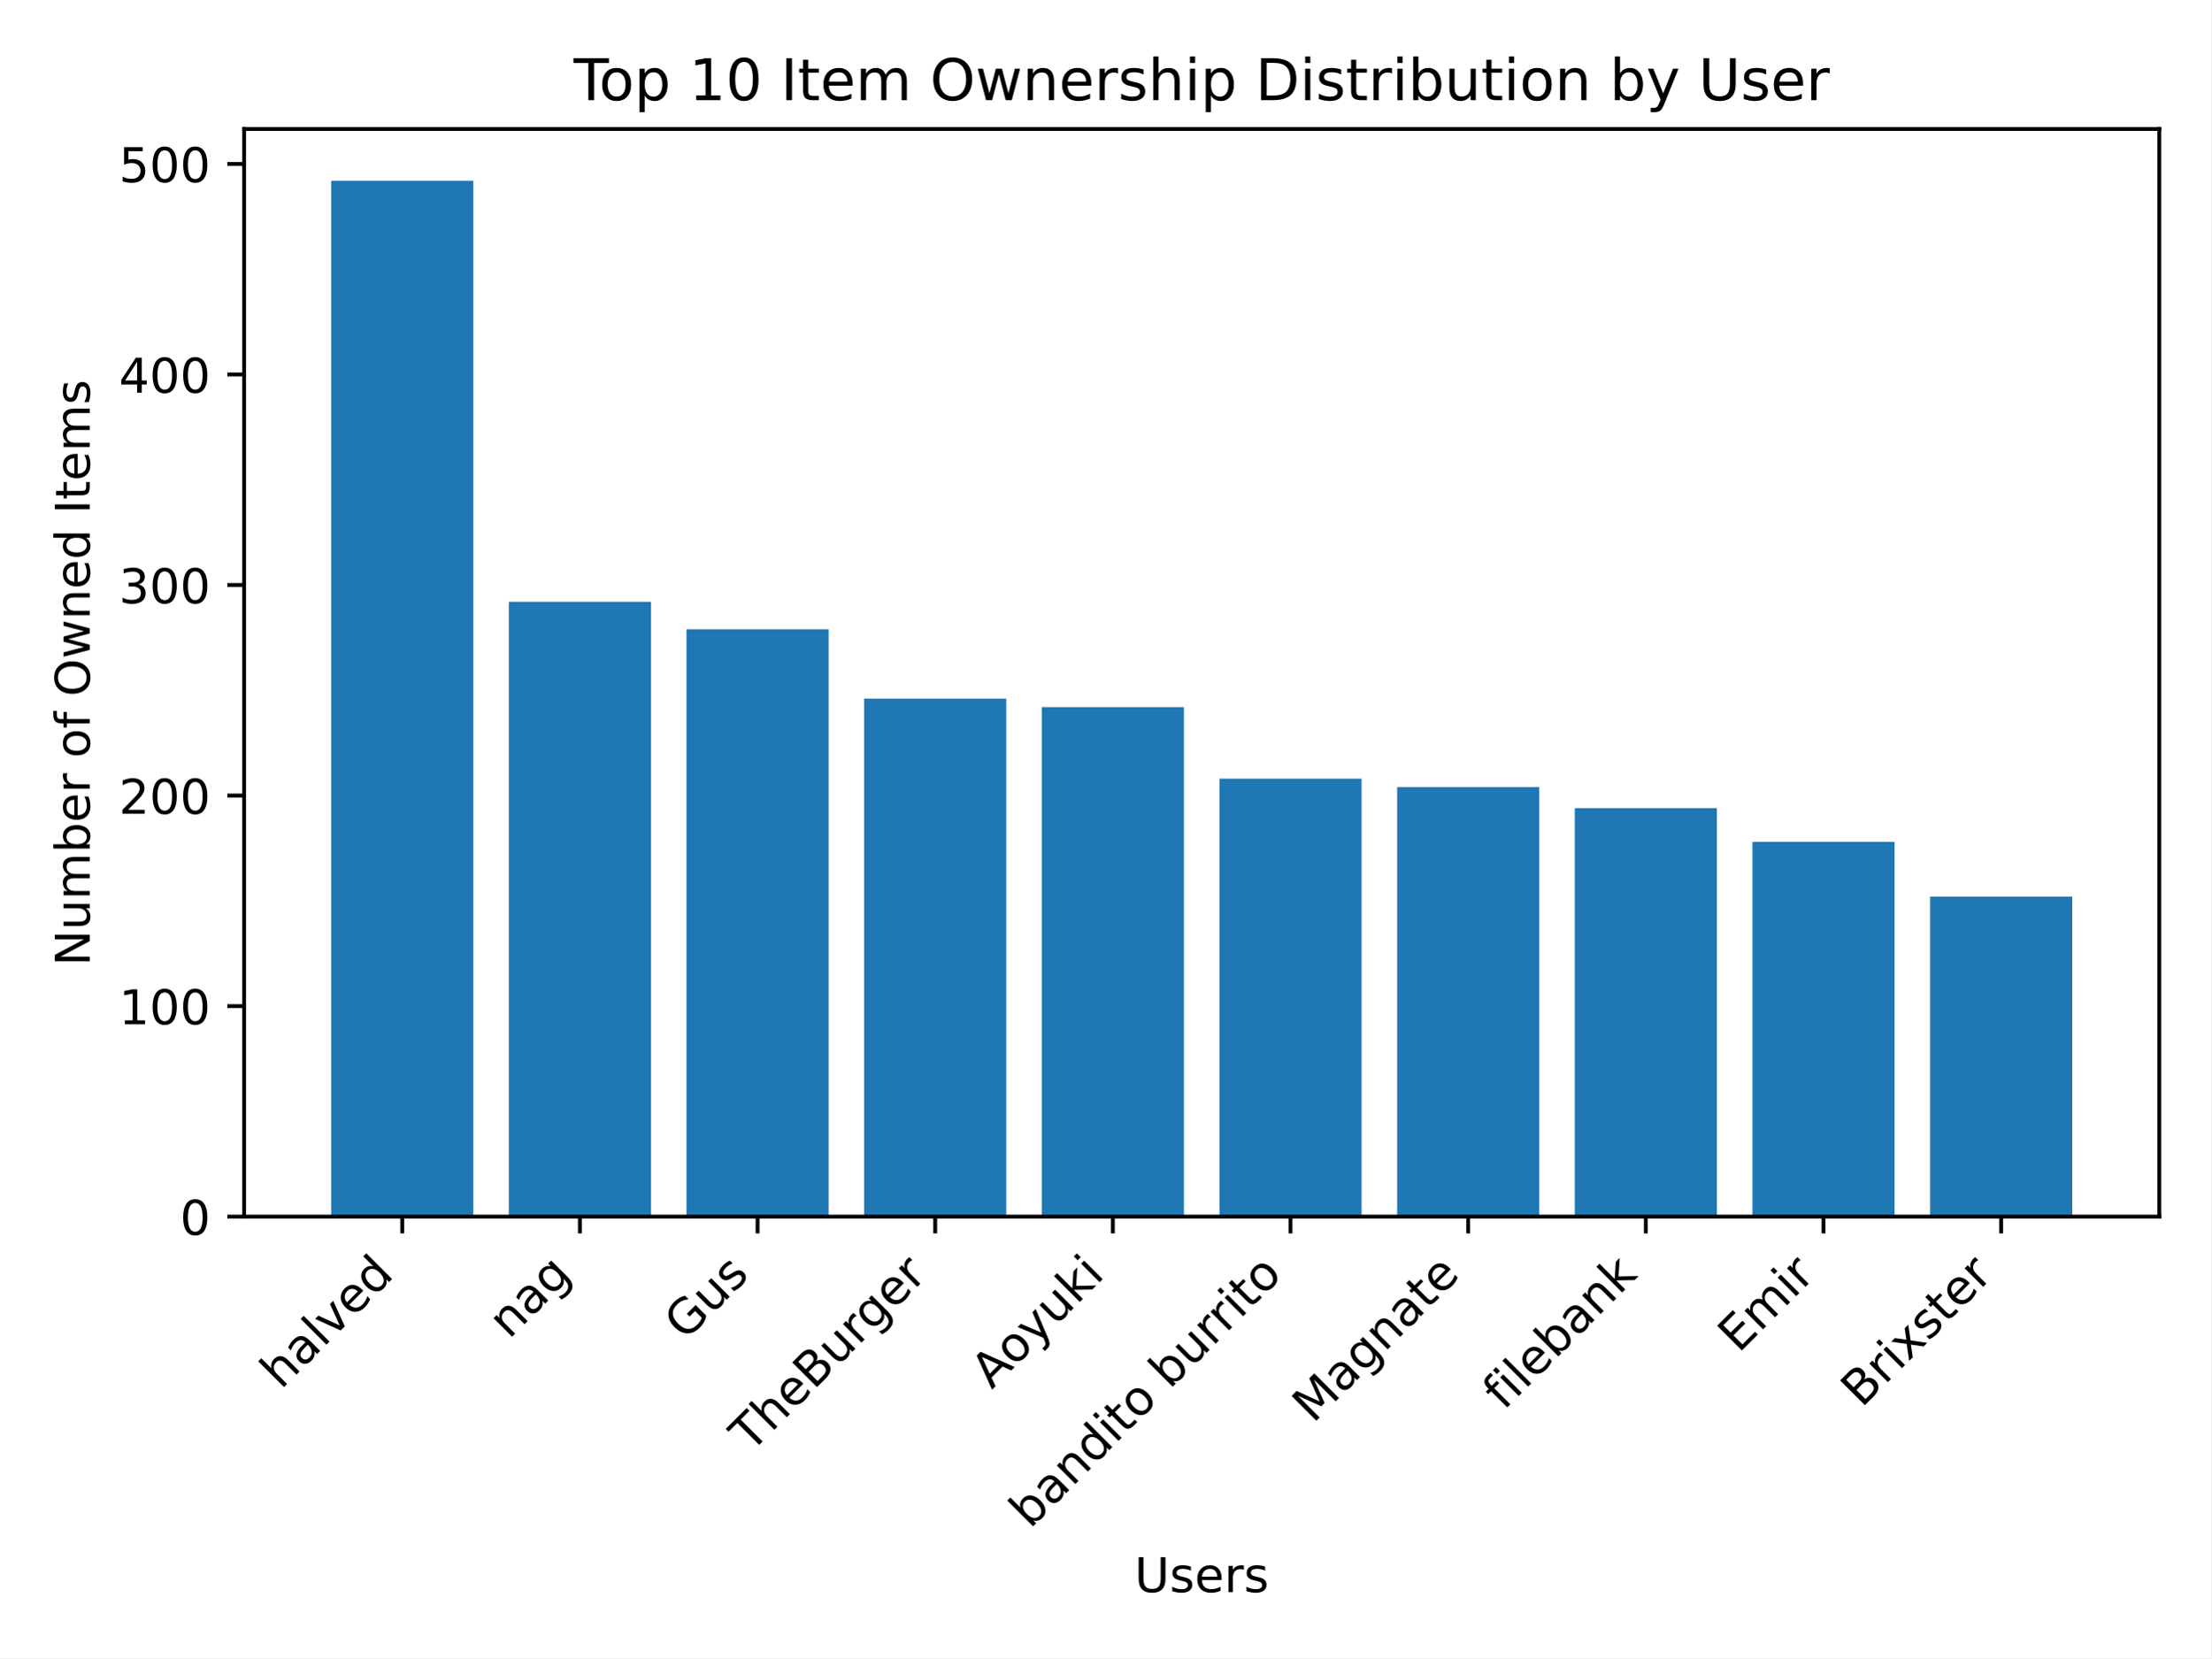
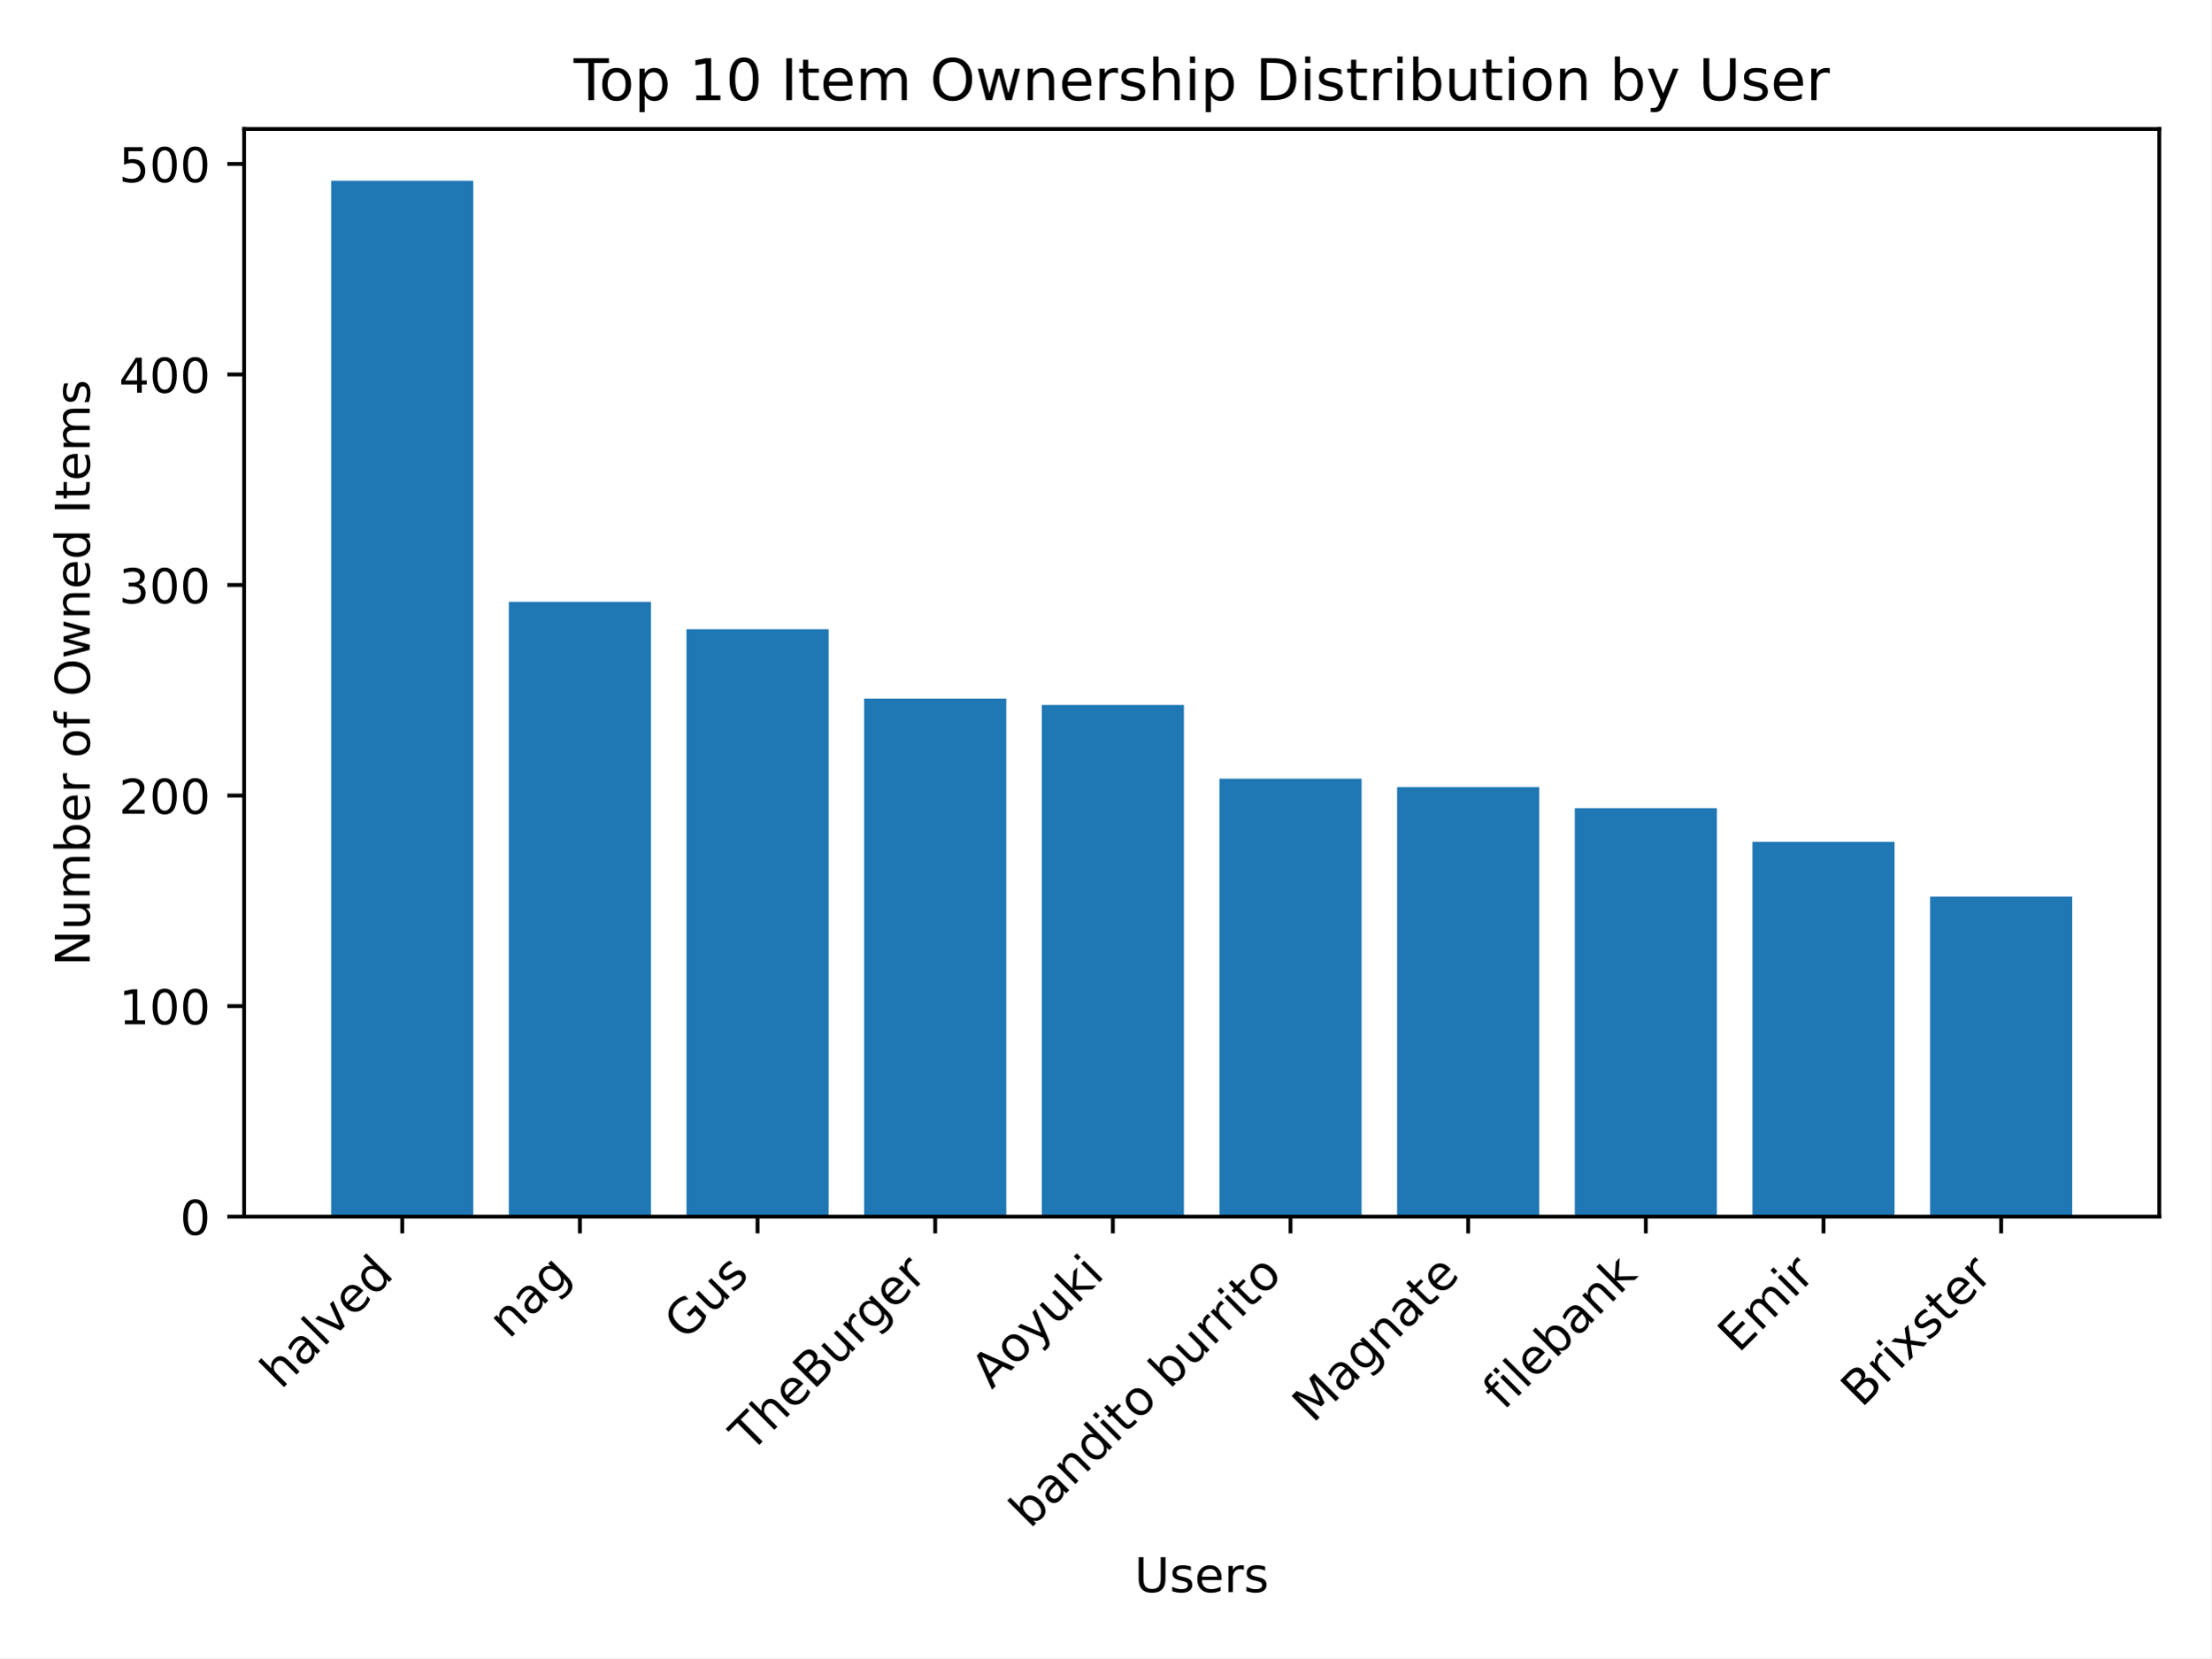
<svg xmlns="http://www.w3.org/2000/svg" xmlns:xlink="http://www.w3.org/1999/xlink" width="460.8pt" height="345.6pt" viewBox="0 0 460.8 345.6" version="1.1">
  <defs>
    <style type="text/css">*{stroke-linejoin: round; stroke-linecap: butt}</style>
  </defs>
  <g id="figure_1">
    <g id="patch_1">
      <path d="M 0 345.6  L 460.8 345.6  L 460.8 0  L 0 0  z " style="fill: #ffffff" />
    </g>
    <g id="axes_1">
      <g id="patch_2">
        <path d="M 50.87 253.581  L 450 253.581  L 450 26.88  L 50.87 26.88  z " style="fill: #ffffff" />
      </g>
      <g id="patch_3">
-         <path d="M 69.012 253.581  L 98.632 253.581  L 98.632 37.675  L 69.012 37.675  z " clip-path="url(#p5e3ab5677d)" style="fill: #1f77b4" />
+         <path d="M 69.012 253.581  L 98.632 253.581  L 98.632 37.675  L 69.012 37.675  z " clip-path="url(#p9bdb648dc7)" style="fill: #1f77b4" />
      </g>
      <g id="patch_4">
-         <path d="M 106.037 253.581  L 135.657 253.581  L 135.657 125.442  L 106.037 125.442  z " clip-path="url(#p5e3ab5677d)" style="fill: #1f77b4" />
+         <path d="M 106.037 253.581  L 135.657 253.581  L 135.657 125.442  L 106.037 125.442  z " clip-path="url(#p9bdb648dc7)" style="fill: #1f77b4" />
      </g>
      <g id="patch_5">
-         <path d="M 143.062 253.581  L 172.682 253.581  L 172.682 131.146  L 143.062 131.146  z " clip-path="url(#p5e3ab5677d)" style="fill: #1f77b4" />
+         <path d="M 143.062 253.581  L 172.682 253.581  L 172.682 131.146  L 143.062 131.146  z " clip-path="url(#p9bdb648dc7)" style="fill: #1f77b4" />
      </g>
      <g id="patch_6">
-         <path d="M 180.087 253.581  L 209.707 253.581  L 209.707 145.628  L 180.087 145.628  z " clip-path="url(#p5e3ab5677d)" style="fill: #1f77b4" />
+         <path d="M 180.087 253.581  L 209.707 253.581  L 209.707 145.628  L 180.087 145.628  z " clip-path="url(#p9bdb648dc7)" style="fill: #1f77b4" />
      </g>
      <g id="patch_7">
-         <path d="M 217.112 253.581  L 246.732 253.581  L 246.732 147.383  L 217.112 147.383  z " clip-path="url(#p5e3ab5677d)" style="fill: #1f77b4" />
+         <path d="M 217.112 253.581  L 246.732 253.581  L 246.732 146.944  L 217.112 146.944  z " clip-path="url(#p9bdb648dc7)" style="fill: #1f77b4" />
      </g>
      <g id="patch_8">
-         <path d="M 254.138 253.581  L 283.758 253.581  L 283.758 162.304  L 254.138 162.304  z " clip-path="url(#p5e3ab5677d)" style="fill: #1f77b4" />
+         <path d="M 254.138 253.581  L 283.758 253.581  L 283.758 162.304  L 254.138 162.304  z " clip-path="url(#p9bdb648dc7)" style="fill: #1f77b4" />
      </g>
      <g id="patch_9">
-         <path d="M 291.163 253.581  L 320.783 253.581  L 320.783 164.059  L 291.163 164.059  z " clip-path="url(#p5e3ab5677d)" style="fill: #1f77b4" />
+         <path d="M 291.163 253.581  L 320.783 253.581  L 320.783 164.059  L 291.163 164.059  z " clip-path="url(#p9bdb648dc7)" style="fill: #1f77b4" />
      </g>
      <g id="patch_10">
-         <path d="M 328.188 253.581  L 357.808 253.581  L 357.808 168.447  L 328.188 168.447  z " clip-path="url(#p5e3ab5677d)" style="fill: #1f77b4" />
+         <path d="M 328.188 253.581  L 357.808 253.581  L 357.808 168.447  L 328.188 168.447  z " clip-path="url(#p9bdb648dc7)" style="fill: #1f77b4" />
      </g>
      <g id="patch_11">
-         <path d="M 365.213 253.581  L 394.833 253.581  L 394.833 175.468  L 365.213 175.468  z " clip-path="url(#p5e3ab5677d)" style="fill: #1f77b4" />
+         <path d="M 365.213 253.581  L 394.833 253.581  L 394.833 175.468  L 365.213 175.468  z " clip-path="url(#p9bdb648dc7)" style="fill: #1f77b4" />
      </g>
      <g id="patch_12">
-         <path d="M 402.238 253.581  L 431.858 253.581  L 431.858 186.878  L 402.238 186.878  z " clip-path="url(#p5e3ab5677d)" style="fill: #1f77b4" />
+         <path d="M 402.238 253.581  L 431.858 253.581  L 431.858 186.878  L 402.238 186.878  z " clip-path="url(#p9bdb648dc7)" style="fill: #1f77b4" />
      </g>
      <g id="matplotlib.axis_1">
        <g id="xtick_1">
          <g id="line2d_1">
            <defs>
-               <path id="m41f29e9013" d="M 0 0  L 0 3.5  " style="stroke: #000000; stroke-width: 0.8" />
+               <path id="mc1e81a8fdf" d="M 0 0  L 0 3.5  " style="stroke: #000000; stroke-width: 0.8" />
            </defs>
            <g>
-               <use xlink:href="#m41f29e9013" x="83.822" y="253.581" style="stroke: #000000; stroke-width: 0.8" />
+               <use xlink:href="#mc1e81a8fdf" x="83.822" y="253.581" style="stroke: #000000; stroke-width: 0.8" />
            </g>
          </g>
          <g id="text_1">
            <g transform="translate(58.54764 289.7576) rotate(-45) scale(0.1 -0.1)">
              <defs>
                <path id="DejaVuSans-68" d="M 3513 2113  L 3513 0  L 2938 0  L 2938 2094  Q 2938 2591 2744 2837  Q 2550 3084 2163 3084  Q 1697 3084 1428 2787  Q 1159 2491 1159 1978  L 1159 0  L 581 0  L 581 4863  L 1159 4863  L 1159 2956  Q 1366 3272 1645 3428  Q 1925 3584 2291 3584  Q 2894 3584 3203 3211  Q 3513 2838 3513 2113  z " transform="scale(0.015625)" />
                <path id="DejaVuSans-61" d="M 2194 1759  Q 1497 1759 1228 1600  Q 959 1441 959 1056  Q 959 750 1161 570  Q 1363 391 1709 391  Q 2188 391 2477 730  Q 2766 1069 2766 1631  L 2766 1759  L 2194 1759  z M 3341 1997  L 3341 0  L 2766 0  L 2766 531  Q 2569 213 2275 61  Q 1981 -91 1556 -91  Q 1019 -91 701 211  Q 384 513 384 1019  Q 384 1609 779 1909  Q 1175 2209 1959 2209  L 2766 2209  L 2766 2266  Q 2766 2663 2505 2880  Q 2244 3097 1772 3097  Q 1472 3097 1187 3025  Q 903 2953 641 2809  L 641 3341  Q 956 3463 1253 3523  Q 1550 3584 1831 3584  Q 2591 3584 2966 3190  Q 3341 2797 3341 1997  z " transform="scale(0.015625)" />
                <path id="DejaVuSans-6c" d="M 603 4863  L 1178 4863  L 1178 0  L 603 0  L 603 4863  z " transform="scale(0.015625)" />
                <path id="DejaVuSans-76" d="M 191 3500  L 800 3500  L 1894 563  L 2988 3500  L 3597 3500  L 2284 0  L 1503 0  L 191 3500  z " transform="scale(0.015625)" />
                <path id="DejaVuSans-65" d="M 3597 1894  L 3597 1613  L 953 1613  Q 991 1019 1311 708  Q 1631 397 2203 397  Q 2534 397 2845 478  Q 3156 559 3463 722  L 3463 178  Q 3153 47 2828 -22  Q 2503 -91 2169 -91  Q 1331 -91 842 396  Q 353 884 353 1716  Q 353 2575 817 3079  Q 1281 3584 2069 3584  Q 2775 3584 3186 3129  Q 3597 2675 3597 1894  z M 3022 2063  Q 3016 2534 2758 2815  Q 2500 3097 2075 3097  Q 1594 3097 1305 2825  Q 1016 2553 972 2059  L 3022 2063  z " transform="scale(0.015625)" />
                <path id="DejaVuSans-64" d="M 2906 2969  L 2906 4863  L 3481 4863  L 3481 0  L 2906 0  L 2906 525  Q 2725 213 2448 61  Q 2172 -91 1784 -91  Q 1150 -91 751 415  Q 353 922 353 1747  Q 353 2572 751 3078  Q 1150 3584 1784 3584  Q 2172 3584 2448 3432  Q 2725 3281 2906 2969  z M 947 1747  Q 947 1113 1208 752  Q 1469 391 1925 391  Q 2381 391 2643 752  Q 2906 1113 2906 1747  Q 2906 2381 2643 2742  Q 2381 3103 1925 3103  Q 1469 3103 1208 2742  Q 947 2381 947 1747  z " transform="scale(0.015625)" />
              </defs>
              <use xlink:href="#DejaVuSans-68" />
              <use xlink:href="#DejaVuSans-61" transform="translate(63.37891 0)" />
              <use xlink:href="#DejaVuSans-6c" transform="translate(124.6582 0)" />
              <use xlink:href="#DejaVuSans-76" transform="translate(152.4414 0)" />
              <use xlink:href="#DejaVuSans-65" transform="translate(211.6211 0)" />
              <use xlink:href="#DejaVuSans-64" transform="translate(273.1445 0)" />
            </g>
          </g>
        </g>
        <g id="xtick_2">
          <g id="line2d_2">
            <g>
-               <use xlink:href="#m41f29e9013" x="120.847" y="253.581" style="stroke: #000000; stroke-width: 0.8" />
+               <use xlink:href="#mc1e81a8fdf" x="120.847" y="253.581" style="stroke: #000000; stroke-width: 0.8" />
            </g>
          </g>
          <g id="text_2">
            <g transform="translate(106.0732 279.257) rotate(-45) scale(0.1 -0.1)">
              <defs>
                <path id="DejaVuSans-6e" d="M 3513 2113  L 3513 0  L 2938 0  L 2938 2094  Q 2938 2591 2744 2837  Q 2550 3084 2163 3084  Q 1697 3084 1428 2787  Q 1159 2491 1159 1978  L 1159 0  L 581 0  L 581 3500  L 1159 3500  L 1159 2956  Q 1366 3272 1645 3428  Q 1925 3584 2291 3584  Q 2894 3584 3203 3211  Q 3513 2838 3513 2113  z " transform="scale(0.015625)" />
                <path id="DejaVuSans-67" d="M 2906 1791  Q 2906 2416 2648 2759  Q 2391 3103 1925 3103  Q 1463 3103 1205 2759  Q 947 2416 947 1791  Q 947 1169 1205 825  Q 1463 481 1925 481  Q 2391 481 2648 825  Q 2906 1169 2906 1791  z M 3481 434  Q 3481 -459 3084 -895  Q 2688 -1331 1869 -1331  Q 1566 -1331 1297 -1286  Q 1028 -1241 775 -1147  L 775 -588  Q 1028 -725 1275 -790  Q 1522 -856 1778 -856  Q 2344 -856 2625 -561  Q 2906 -266 2906 331  L 2906 616  Q 2728 306 2450 153  Q 2172 0 1784 0  Q 1141 0 747 490  Q 353 981 353 1791  Q 353 2603 747 3093  Q 1141 3584 1784 3584  Q 2172 3584 2450 3431  Q 2728 3278 2906 2969  L 2906 3500  L 3481 3500  L 3481 434  z " transform="scale(0.015625)" />
              </defs>
              <use xlink:href="#DejaVuSans-6e" />
              <use xlink:href="#DejaVuSans-61" transform="translate(63.37891 0)" />
              <use xlink:href="#DejaVuSans-67" transform="translate(124.6582 0)" />
            </g>
          </g>
        </g>
        <g id="xtick_3">
          <g id="line2d_3">
            <g>
-               <use xlink:href="#m41f29e9013" x="157.872" y="253.581" style="stroke: #000000; stroke-width: 0.8" />
+               <use xlink:href="#mc1e81a8fdf" x="157.872" y="253.581" style="stroke: #000000; stroke-width: 0.8" />
            </g>
          </g>
          <g id="text_3">
            <g transform="translate(142.758 279.5973) rotate(-45) scale(0.1 -0.1)">
              <defs>
                <path id="DejaVuSans-47" d="M 3809 666  L 3809 1919  L 2778 1919  L 2778 2438  L 4434 2438  L 4434 434  Q 4069 175 3628 42  Q 3188 -91 2688 -91  Q 1594 -91 976 548  Q 359 1188 359 2328  Q 359 3472 976 4111  Q 1594 4750 2688 4750  Q 3144 4750 3555 4637  Q 3966 4525 4313 4306  L 4313 3634  Q 3963 3931 3569 4081  Q 3175 4231 2741 4231  Q 1884 4231 1454 3753  Q 1025 3275 1025 2328  Q 1025 1384 1454 906  Q 1884 428 2741 428  Q 3075 428 3337 486  Q 3600 544 3809 666  z " transform="scale(0.015625)" />
                <path id="DejaVuSans-75" d="M 544 1381  L 544 3500  L 1119 3500  L 1119 1403  Q 1119 906 1312 657  Q 1506 409 1894 409  Q 2359 409 2629 706  Q 2900 1003 2900 1516  L 2900 3500  L 3475 3500  L 3475 0  L 2900 0  L 2900 538  Q 2691 219 2414 64  Q 2138 -91 1772 -91  Q 1169 -91 856 284  Q 544 659 544 1381  z M 1991 3584  L 1991 3584  z " transform="scale(0.015625)" />
                <path id="DejaVuSans-73" d="M 2834 3397  L 2834 2853  Q 2591 2978 2328 3040  Q 2066 3103 1784 3103  Q 1356 3103 1142 2972  Q 928 2841 928 2578  Q 928 2378 1081 2264  Q 1234 2150 1697 2047  L 1894 2003  Q 2506 1872 2764 1633  Q 3022 1394 3022 966  Q 3022 478 2636 193  Q 2250 -91 1575 -91  Q 1294 -91 989 -36  Q 684 19 347 128  L 347 722  Q 666 556 975 473  Q 1284 391 1588 391  Q 1994 391 2212 530  Q 2431 669 2431 922  Q 2431 1156 2273 1281  Q 2116 1406 1581 1522  L 1381 1569  Q 847 1681 609 1914  Q 372 2147 372 2553  Q 372 3047 722 3315  Q 1072 3584 1716 3584  Q 2034 3584 2315 3537  Q 2597 3491 2834 3397  z " transform="scale(0.015625)" />
              </defs>
              <use xlink:href="#DejaVuSans-47" />
              <use xlink:href="#DejaVuSans-75" transform="translate(77.49023 0)" />
              <use xlink:href="#DejaVuSans-73" transform="translate(140.8691 0)" />
            </g>
          </g>
        </g>
        <g id="xtick_4">
          <g id="line2d_4">
            <g>
-               <use xlink:href="#m41f29e9013" x="194.897" y="253.581" style="stroke: #000000; stroke-width: 0.8" />
+               <use xlink:href="#mc1e81a8fdf" x="194.897" y="253.581" style="stroke: #000000; stroke-width: 0.8" />
            </g>
          </g>
          <g id="text_4">
            <g transform="translate(156.4131 302.9672) rotate(-45) scale(0.1 -0.1)">
              <defs>
                <path id="DejaVuSans-54" d="M -19 4666  L 3928 4666  L 3928 4134  L 2272 4134  L 2272 0  L 1638 0  L 1638 4134  L -19 4134  L -19 4666  z " transform="scale(0.015625)" />
                <path id="DejaVuSans-42" d="M 1259 2228  L 1259 519  L 2272 519  Q 2781 519 3026 730  Q 3272 941 3272 1375  Q 3272 1813 3026 2020  Q 2781 2228 2272 2228  L 1259 2228  z M 1259 4147  L 1259 2741  L 2194 2741  Q 2656 2741 2882 2914  Q 3109 3088 3109 3444  Q 3109 3797 2882 3972  Q 2656 4147 2194 4147  L 1259 4147  z M 628 4666  L 2241 4666  Q 2963 4666 3353 4366  Q 3744 4066 3744 3513  Q 3744 3084 3544 2831  Q 3344 2578 2956 2516  Q 3422 2416 3680 2098  Q 3938 1781 3938 1306  Q 3938 681 3513 340  Q 3088 0 2303 0  L 628 0  L 628 4666  z " transform="scale(0.015625)" />
                <path id="DejaVuSans-72" d="M 2631 2963  Q 2534 3019 2420 3045  Q 2306 3072 2169 3072  Q 1681 3072 1420 2755  Q 1159 2438 1159 1844  L 1159 0  L 581 0  L 581 3500  L 1159 3500  L 1159 2956  Q 1341 3275 1631 3429  Q 1922 3584 2338 3584  Q 2397 3584 2469 3576  Q 2541 3569 2628 3553  L 2631 2963  z " transform="scale(0.015625)" />
              </defs>
              <use xlink:href="#DejaVuSans-54" />
              <use xlink:href="#DejaVuSans-68" transform="translate(61.08398 0)" />
              <use xlink:href="#DejaVuSans-65" transform="translate(124.4629 0)" />
              <use xlink:href="#DejaVuSans-42" transform="translate(185.9863 0)" />
              <use xlink:href="#DejaVuSans-75" transform="translate(254.5898 0)" />
              <use xlink:href="#DejaVuSans-72" transform="translate(317.9688 0)" />
              <use xlink:href="#DejaVuSans-67" transform="translate(357.332 0)" />
              <use xlink:href="#DejaVuSans-65" transform="translate(420.8086 0)" />
              <use xlink:href="#DejaVuSans-72" transform="translate(482.332 0)" />
            </g>
          </g>
        </g>
        <g id="xtick_5">
          <g id="line2d_5">
            <g>
-               <use xlink:href="#m41f29e9013" x="231.922" y="253.581" style="stroke: #000000; stroke-width: 0.8" />
+               <use xlink:href="#mc1e81a8fdf" x="231.922" y="253.581" style="stroke: #000000; stroke-width: 0.8" />
            </g>
          </g>
          <g id="text_5">
            <g transform="translate(206.6865 289.7189) rotate(-45) scale(0.1 -0.1)">
              <defs>
                <path id="DejaVuSans-41" d="M 2188 4044  L 1331 1722  L 3047 1722  L 2188 4044  z M 1831 4666  L 2547 4666  L 4325 0  L 3669 0  L 3244 1197  L 1141 1197  L 716 0  L 50 0  L 1831 4666  z " transform="scale(0.015625)" />
                <path id="DejaVuSans-6f" d="M 1959 3097  Q 1497 3097 1228 2736  Q 959 2375 959 1747  Q 959 1119 1226 758  Q 1494 397 1959 397  Q 2419 397 2687 759  Q 2956 1122 2956 1747  Q 2956 2369 2687 2733  Q 2419 3097 1959 3097  z M 1959 3584  Q 2709 3584 3137 3096  Q 3566 2609 3566 1747  Q 3566 888 3137 398  Q 2709 -91 1959 -91  Q 1206 -91 779 398  Q 353 888 353 1747  Q 353 2609 779 3096  Q 1206 3584 1959 3584  z " transform="scale(0.015625)" />
                <path id="DejaVuSans-79" d="M 2059 -325  Q 1816 -950 1584 -1140  Q 1353 -1331 966 -1331  L 506 -1331  L 506 -850  L 844 -850  Q 1081 -850 1212 -737  Q 1344 -625 1503 -206  L 1606 56  L 191 3500  L 800 3500  L 1894 763  L 2988 3500  L 3597 3500  L 2059 -325  z " transform="scale(0.015625)" />
                <path id="DejaVuSans-6b" d="M 581 4863  L 1159 4863  L 1159 1991  L 2875 3500  L 3609 3500  L 1753 1863  L 3688 0  L 2938 0  L 1159 1709  L 1159 0  L 581 0  L 581 4863  z " transform="scale(0.015625)" />
                <path id="DejaVuSans-69" d="M 603 3500  L 1178 3500  L 1178 0  L 603 0  L 603 3500  z M 603 4863  L 1178 4863  L 1178 4134  L 603 4134  L 603 4863  z " transform="scale(0.015625)" />
              </defs>
              <use xlink:href="#DejaVuSans-41" />
              <use xlink:href="#DejaVuSans-6f" transform="translate(66.6582 0)" />
              <use xlink:href="#DejaVuSans-79" transform="translate(127.8398 0)" />
              <use xlink:href="#DejaVuSans-75" transform="translate(187.0195 0)" />
              <use xlink:href="#DejaVuSans-6b" transform="translate(250.3984 0)" />
              <use xlink:href="#DejaVuSans-69" transform="translate(308.3086 0)" />
            </g>
          </g>
        </g>
        <g id="xtick_6">
          <g id="line2d_6">
            <g>
-               <use xlink:href="#m41f29e9013" x="268.948" y="253.581" style="stroke: #000000; stroke-width: 0.8" />
+               <use xlink:href="#mc1e81a8fdf" x="268.948" y="253.581" style="stroke: #000000; stroke-width: 0.8" />
            </g>
          </g>
          <g id="text_6">
            <g transform="translate(214.6506 318.7799) rotate(-45) scale(0.1 -0.1)">
              <defs>
                <path id="DejaVuSans-62" d="M 3116 1747  Q 3116 2381 2855 2742  Q 2594 3103 2138 3103  Q 1681 3103 1420 2742  Q 1159 2381 1159 1747  Q 1159 1113 1420 752  Q 1681 391 2138 391  Q 2594 391 2855 752  Q 3116 1113 3116 1747  z M 1159 2969  Q 1341 3281 1617 3432  Q 1894 3584 2278 3584  Q 2916 3584 3314 3078  Q 3713 2572 3713 1747  Q 3713 922 3314 415  Q 2916 -91 2278 -91  Q 1894 -91 1617 61  Q 1341 213 1159 525  L 1159 0  L 581 0  L 581 4863  L 1159 4863  L 1159 2969  z " transform="scale(0.015625)" />
                <path id="DejaVuSans-74" d="M 1172 4494  L 1172 3500  L 2356 3500  L 2356 3053  L 1172 3053  L 1172 1153  Q 1172 725 1289 603  Q 1406 481 1766 481  L 2356 481  L 2356 0  L 1766 0  Q 1100 0 847 248  Q 594 497 594 1153  L 594 3053  L 172 3053  L 172 3500  L 594 3500  L 594 4494  L 1172 4494  z " transform="scale(0.015625)" />
                <path id="DejaVuSans-20" transform="scale(0.015625)" />
              </defs>
              <use xlink:href="#DejaVuSans-62" />
              <use xlink:href="#DejaVuSans-61" transform="translate(63.47656 0)" />
              <use xlink:href="#DejaVuSans-6e" transform="translate(124.7559 0)" />
              <use xlink:href="#DejaVuSans-64" transform="translate(188.1348 0)" />
              <use xlink:href="#DejaVuSans-69" transform="translate(251.6113 0)" />
              <use xlink:href="#DejaVuSans-74" transform="translate(279.3945 0)" />
              <use xlink:href="#DejaVuSans-6f" transform="translate(318.6035 0)" />
              <use xlink:href="#DejaVuSans-20" transform="translate(379.7852 0)" />
              <use xlink:href="#DejaVuSans-62" transform="translate(411.5723 0)" />
              <use xlink:href="#DejaVuSans-75" transform="translate(475.0488 0)" />
              <use xlink:href="#DejaVuSans-72" transform="translate(538.4277 0)" />
              <use xlink:href="#DejaVuSans-72" transform="translate(577.791 0)" />
              <use xlink:href="#DejaVuSans-69" transform="translate(618.9043 0)" />
              <use xlink:href="#DejaVuSans-74" transform="translate(646.6875 0)" />
              <use xlink:href="#DejaVuSans-6f" transform="translate(685.8965 0)" />
            </g>
          </g>
        </g>
        <g id="xtick_7">
          <g id="line2d_7">
            <g>
-               <use xlink:href="#m41f29e9013" x="305.973" y="253.581" style="stroke: #000000; stroke-width: 0.8" />
+               <use xlink:href="#mc1e81a8fdf" x="305.973" y="253.581" style="stroke: #000000; stroke-width: 0.8" />
            </g>
          </g>
          <g id="text_7">
            <g transform="translate(273.6412 296.8143) rotate(-45) scale(0.1 -0.1)">
              <defs>
                <path id="DejaVuSans-4d" d="M 628 4666  L 1569 4666  L 2759 1491  L 3956 4666  L 4897 4666  L 4897 0  L 4281 0  L 4281 4097  L 3078 897  L 2444 897  L 1241 4097  L 1241 0  L 628 0  L 628 4666  z " transform="scale(0.015625)" />
              </defs>
              <use xlink:href="#DejaVuSans-4d" />
              <use xlink:href="#DejaVuSans-61" transform="translate(86.2793 0)" />
              <use xlink:href="#DejaVuSans-67" transform="translate(147.5586 0)" />
              <use xlink:href="#DejaVuSans-6e" transform="translate(211.0352 0)" />
              <use xlink:href="#DejaVuSans-61" transform="translate(274.4141 0)" />
              <use xlink:href="#DejaVuSans-74" transform="translate(335.6934 0)" />
              <use xlink:href="#DejaVuSans-65" transform="translate(374.9023 0)" />
            </g>
          </g>
        </g>
        <g id="xtick_8">
          <g id="line2d_8">
            <g>
-               <use xlink:href="#m41f29e9013" x="342.998" y="253.581" style="stroke: #000000; stroke-width: 0.8" />
+               <use xlink:href="#mc1e81a8fdf" x="342.998" y="253.581" style="stroke: #000000; stroke-width: 0.8" />
            </g>
          </g>
          <g id="text_8">
            <g transform="translate(313.3599 294.1206) rotate(-45) scale(0.1 -0.1)">
              <defs>
                <path id="DejaVuSans-66" d="M 2375 4863  L 2375 4384  L 1825 4384  Q 1516 4384 1395 4259  Q 1275 4134 1275 3809  L 1275 3500  L 2222 3500  L 2222 3053  L 1275 3053  L 1275 0  L 697 0  L 697 3053  L 147 3053  L 147 3500  L 697 3500  L 697 3744  Q 697 4328 969 4595  Q 1241 4863 1831 4863  L 2375 4863  z " transform="scale(0.015625)" />
              </defs>
              <use xlink:href="#DejaVuSans-66" />
              <use xlink:href="#DejaVuSans-69" transform="translate(35.20508 0)" />
              <use xlink:href="#DejaVuSans-6c" transform="translate(62.98828 0)" />
              <use xlink:href="#DejaVuSans-65" transform="translate(90.77148 0)" />
              <use xlink:href="#DejaVuSans-62" transform="translate(152.2949 0)" />
              <use xlink:href="#DejaVuSans-61" transform="translate(215.7715 0)" />
              <use xlink:href="#DejaVuSans-6e" transform="translate(277.0508 0)" />
              <use xlink:href="#DejaVuSans-6b" transform="translate(340.4297 0)" />
            </g>
          </g>
        </g>
        <g id="xtick_9">
          <g id="line2d_9">
            <g>
-               <use xlink:href="#m41f29e9013" x="380.023" y="253.581" style="stroke: #000000; stroke-width: 0.8" />
+               <use xlink:href="#mc1e81a8fdf" x="380.023" y="253.581" style="stroke: #000000; stroke-width: 0.8" />
            </g>
          </g>
          <g id="text_9">
            <g transform="translate(362.3251 282.1805) rotate(-45) scale(0.1 -0.1)">
              <defs>
                <path id="DejaVuSans-45" d="M 628 4666  L 3578 4666  L 3578 4134  L 1259 4134  L 1259 2753  L 3481 2753  L 3481 2222  L 1259 2222  L 1259 531  L 3634 531  L 3634 0  L 628 0  L 628 4666  z " transform="scale(0.015625)" />
                <path id="DejaVuSans-6d" d="M 3328 2828  Q 3544 3216 3844 3400  Q 4144 3584 4550 3584  Q 5097 3584 5394 3201  Q 5691 2819 5691 2113  L 5691 0  L 5113 0  L 5113 2094  Q 5113 2597 4934 2840  Q 4756 3084 4391 3084  Q 3944 3084 3684 2787  Q 3425 2491 3425 1978  L 3425 0  L 2847 0  L 2847 2094  Q 2847 2600 2669 2842  Q 2491 3084 2119 3084  Q 1678 3084 1418 2786  Q 1159 2488 1159 1978  L 1159 0  L 581 0  L 581 3500  L 1159 3500  L 1159 2956  Q 1356 3278 1631 3431  Q 1906 3584 2284 3584  Q 2666 3584 2933 3390  Q 3200 3197 3328 2828  z " transform="scale(0.015625)" />
              </defs>
              <use xlink:href="#DejaVuSans-45" />
              <use xlink:href="#DejaVuSans-6d" transform="translate(63.18359 0)" />
              <use xlink:href="#DejaVuSans-69" transform="translate(160.5957 0)" />
              <use xlink:href="#DejaVuSans-72" transform="translate(188.3789 0)" />
            </g>
          </g>
        </g>
        <g id="xtick_10">
          <g id="line2d_10">
            <g>
-               <use xlink:href="#m41f29e9013" x="417.048" y="253.581" style="stroke: #000000; stroke-width: 0.8" />
+               <use xlink:href="#mc1e81a8fdf" x="417.048" y="253.581" style="stroke: #000000; stroke-width: 0.8" />
            </g>
          </g>
          <g id="text_10">
            <g transform="translate(387.9558 293.5748) rotate(-45) scale(0.1 -0.1)">
              <defs>
                <path id="DejaVuSans-78" d="M 3513 3500  L 2247 1797  L 3578 0  L 2900 0  L 1881 1375  L 863 0  L 184 0  L 1544 1831  L 300 3500  L 978 3500  L 1906 2253  L 2834 3500  L 3513 3500  z " transform="scale(0.015625)" />
              </defs>
              <use xlink:href="#DejaVuSans-42" />
              <use xlink:href="#DejaVuSans-72" transform="translate(68.60352 0)" />
              <use xlink:href="#DejaVuSans-69" transform="translate(109.7168 0)" />
              <use xlink:href="#DejaVuSans-78" transform="translate(137.5 0)" />
              <use xlink:href="#DejaVuSans-73" transform="translate(196.6797 0)" />
              <use xlink:href="#DejaVuSans-74" transform="translate(248.7793 0)" />
              <use xlink:href="#DejaVuSans-65" transform="translate(287.9883 0)" />
              <use xlink:href="#DejaVuSans-72" transform="translate(349.5117 0)" />
            </g>
          </g>
        </g>
        <g id="text_11">
          <g transform="translate(236.4342 331.8489) scale(0.1 -0.1)">
            <defs>
              <path id="DejaVuSans-55" d="M 556 4666  L 1191 4666  L 1191 1831  Q 1191 1081 1462 751  Q 1734 422 2344 422  Q 2950 422 3222 751  Q 3494 1081 3494 1831  L 3494 4666  L 4128 4666  L 4128 1753  Q 4128 841 3676 375  Q 3225 -91 2344 -91  Q 1459 -91 1007 375  Q 556 841 556 1753  L 556 4666  z " transform="scale(0.015625)" />
            </defs>
            <use xlink:href="#DejaVuSans-55" />
            <use xlink:href="#DejaVuSans-73" transform="translate(73.19336 0)" />
            <use xlink:href="#DejaVuSans-65" transform="translate(125.293 0)" />
            <use xlink:href="#DejaVuSans-72" transform="translate(186.8164 0)" />
            <use xlink:href="#DejaVuSans-73" transform="translate(227.9297 0)" />
          </g>
        </g>
      </g>
      <g id="matplotlib.axis_2">
        <g id="ytick_1">
          <g id="line2d_11">
            <defs>
-               <path id="mf7aabaee87" d="M 0 0  L -3.5 0  " style="stroke: #000000; stroke-width: 0.8" />
+               <path id="m4640f72d06" d="M 0 0  L -3.5 0  " style="stroke: #000000; stroke-width: 0.8" />
            </defs>
            <g>
-               <use xlink:href="#mf7aabaee87" x="50.87" y="253.581" style="stroke: #000000; stroke-width: 0.8" />
+               <use xlink:href="#m4640f72d06" x="50.87" y="253.581" style="stroke: #000000; stroke-width: 0.8" />
            </g>
          </g>
          <g id="text_12">
            <g transform="translate(37.5075 257.3798) scale(0.1 -0.1)">
              <defs>
                <path id="DejaVuSans-30" d="M 2034 4250  Q 1547 4250 1301 3770  Q 1056 3291 1056 2328  Q 1056 1369 1301 889  Q 1547 409 2034 409  Q 2525 409 2770 889  Q 3016 1369 3016 2328  Q 3016 3291 2770 3770  Q 2525 4250 2034 4250  z M 2034 4750  Q 2819 4750 3233 4129  Q 3647 3509 3647 2328  Q 3647 1150 3233 529  Q 2819 -91 2034 -91  Q 1250 -91 836 529  Q 422 1150 422 2328  Q 422 3509 836 4129  Q 1250 4750 2034 4750  z " transform="scale(0.015625)" />
              </defs>
              <use xlink:href="#DejaVuSans-30" />
            </g>
          </g>
        </g>
        <g id="ytick_2">
          <g id="line2d_12">
            <g>
-               <use xlink:href="#mf7aabaee87" x="50.87" y="209.697" style="stroke: #000000; stroke-width: 0.8" />
+               <use xlink:href="#m4640f72d06" x="50.87" y="209.697" style="stroke: #000000; stroke-width: 0.8" />
            </g>
          </g>
          <g id="text_13">
            <g transform="translate(24.7825 213.4966) scale(0.1 -0.1)">
              <defs>
                <path id="DejaVuSans-31" d="M 794 531  L 1825 531  L 1825 4091  L 703 3866  L 703 4441  L 1819 4666  L 2450 4666  L 2450 531  L 3481 531  L 3481 0  L 794 0  L 794 531  z " transform="scale(0.015625)" />
              </defs>
              <use xlink:href="#DejaVuSans-31" />
              <use xlink:href="#DejaVuSans-30" transform="translate(63.62305 0)" />
              <use xlink:href="#DejaVuSans-30" transform="translate(127.2461 0)" />
            </g>
          </g>
        </g>
        <g id="ytick_3">
          <g id="line2d_13">
            <g>
-               <use xlink:href="#mf7aabaee87" x="50.87" y="165.814" style="stroke: #000000; stroke-width: 0.8" />
+               <use xlink:href="#m4640f72d06" x="50.87" y="165.814" style="stroke: #000000; stroke-width: 0.8" />
            </g>
          </g>
          <g id="text_14">
            <g transform="translate(24.7825 169.6134) scale(0.1 -0.1)">
              <defs>
                <path id="DejaVuSans-32" d="M 1228 531  L 3431 531  L 3431 0  L 469 0  L 469 531  Q 828 903 1448 1529  Q 2069 2156 2228 2338  Q 2531 2678 2651 2914  Q 2772 3150 2772 3378  Q 2772 3750 2511 3984  Q 2250 4219 1831 4219  Q 1534 4219 1204 4116  Q 875 4013 500 3803  L 500 4441  Q 881 4594 1212 4672  Q 1544 4750 1819 4750  Q 2544 4750 2975 4387  Q 3406 4025 3406 3419  Q 3406 3131 3298 2873  Q 3191 2616 2906 2266  Q 2828 2175 2409 1742  Q 1991 1309 1228 531  z " transform="scale(0.015625)" />
              </defs>
              <use xlink:href="#DejaVuSans-32" />
              <use xlink:href="#DejaVuSans-30" transform="translate(63.62305 0)" />
              <use xlink:href="#DejaVuSans-30" transform="translate(127.2461 0)" />
            </g>
          </g>
        </g>
        <g id="ytick_4">
          <g id="line2d_14">
            <g>
-               <use xlink:href="#mf7aabaee87" x="50.87" y="121.931" style="stroke: #000000; stroke-width: 0.8" />
+               <use xlink:href="#m4640f72d06" x="50.87" y="121.931" style="stroke: #000000; stroke-width: 0.8" />
            </g>
          </g>
          <g id="text_15">
            <g transform="translate(24.7825 125.7302) scale(0.1 -0.1)">
              <defs>
                <path id="DejaVuSans-33" d="M 2597 2516  Q 3050 2419 3304 2112  Q 3559 1806 3559 1356  Q 3559 666 3084 287  Q 2609 -91 1734 -91  Q 1441 -91 1130 -33  Q 819 25 488 141  L 488 750  Q 750 597 1062 519  Q 1375 441 1716 441  Q 2309 441 2620 675  Q 2931 909 2931 1356  Q 2931 1769 2642 2001  Q 2353 2234 1838 2234  L 1294 2234  L 1294 2753  L 1863 2753  Q 2328 2753 2575 2939  Q 2822 3125 2822 3475  Q 2822 3834 2567 4026  Q 2313 4219 1838 4219  Q 1578 4219 1281 4162  Q 984 4106 628 3988  L 628 4550  Q 988 4650 1302 4700  Q 1616 4750 1894 4750  Q 2613 4750 3031 4423  Q 3450 4097 3450 3541  Q 3450 3153 3228 2886  Q 3006 2619 2597 2516  z " transform="scale(0.015625)" />
              </defs>
              <use xlink:href="#DejaVuSans-33" />
              <use xlink:href="#DejaVuSans-30" transform="translate(63.62305 0)" />
              <use xlink:href="#DejaVuSans-30" transform="translate(127.2461 0)" />
            </g>
          </g>
        </g>
        <g id="ytick_5">
          <g id="line2d_15">
            <g>
-               <use xlink:href="#mf7aabaee87" x="50.87" y="78.048" style="stroke: #000000; stroke-width: 0.8" />
+               <use xlink:href="#m4640f72d06" x="50.87" y="78.048" style="stroke: #000000; stroke-width: 0.8" />
            </g>
          </g>
          <g id="text_16">
            <g transform="translate(24.7825 81.84702) scale(0.1 -0.1)">
              <defs>
                <path id="DejaVuSans-34" d="M 2419 4116  L 825 1625  L 2419 1625  L 2419 4116  z M 2253 4666  L 3047 4666  L 3047 1625  L 3713 1625  L 3713 1100  L 3047 1100  L 3047 0  L 2419 0  L 2419 1100  L 313 1100  L 313 1709  L 2253 4666  z " transform="scale(0.015625)" />
              </defs>
              <use xlink:href="#DejaVuSans-34" />
              <use xlink:href="#DejaVuSans-30" transform="translate(63.62305 0)" />
              <use xlink:href="#DejaVuSans-30" transform="translate(127.2461 0)" />
            </g>
          </g>
        </g>
        <g id="ytick_6">
          <g id="line2d_16">
            <g>
-               <use xlink:href="#mf7aabaee87" x="50.87" y="34.165" style="stroke: #000000; stroke-width: 0.8" />
+               <use xlink:href="#m4640f72d06" x="50.87" y="34.165" style="stroke: #000000; stroke-width: 0.8" />
            </g>
          </g>
          <g id="text_17">
            <g transform="translate(24.7825 37.96383) scale(0.1 -0.1)">
              <defs>
                <path id="DejaVuSans-35" d="M 691 4666  L 3169 4666  L 3169 4134  L 1269 4134  L 1269 2991  Q 1406 3038 1543 3061  Q 1681 3084 1819 3084  Q 2600 3084 3056 2656  Q 3513 2228 3513 1497  Q 3513 744 3044 326  Q 2575 -91 1722 -91  Q 1428 -91 1123 -41  Q 819 9 494 109  L 494 744  Q 775 591 1075 516  Q 1375 441 1709 441  Q 2250 441 2565 725  Q 2881 1009 2881 1497  Q 2881 1984 2565 2268  Q 2250 2553 1709 2553  Q 1456 2553 1204 2497  Q 953 2441 691 2322  L 691 4666  z " transform="scale(0.015625)" />
              </defs>
              <use xlink:href="#DejaVuSans-35" />
              <use xlink:href="#DejaVuSans-30" transform="translate(63.62305 0)" />
              <use xlink:href="#DejaVuSans-30" transform="translate(127.2461 0)" />
            </g>
          </g>
        </g>
        <g id="text_18">
          <g transform="translate(18.70281 201.3342) rotate(-90) scale(0.1 -0.1)">
            <defs>
              <path id="DejaVuSans-4e" d="M 628 4666  L 1478 4666  L 3547 763  L 3547 4666  L 4159 4666  L 4159 0  L 3309 0  L 1241 3903  L 1241 0  L 628 0  L 628 4666  z " transform="scale(0.015625)" />
              <path id="DejaVuSans-4f" d="M 2522 4238  Q 1834 4238 1429 3725  Q 1025 3213 1025 2328  Q 1025 1447 1429 934  Q 1834 422 2522 422  Q 3209 422 3611 934  Q 4013 1447 4013 2328  Q 4013 3213 3611 3725  Q 3209 4238 2522 4238  z M 2522 4750  Q 3503 4750 4090 4092  Q 4678 3434 4678 2328  Q 4678 1225 4090 567  Q 3503 -91 2522 -91  Q 1538 -91 948 565  Q 359 1222 359 2328  Q 359 3434 948 4092  Q 1538 4750 2522 4750  z " transform="scale(0.015625)" />
              <path id="DejaVuSans-77" d="M 269 3500  L 844 3500  L 1563 769  L 2278 3500  L 2956 3500  L 3675 769  L 4391 3500  L 4966 3500  L 4050 0  L 3372 0  L 2619 2869  L 1863 0  L 1184 0  L 269 3500  z " transform="scale(0.015625)" />
              <path id="DejaVuSans-49" d="M 628 4666  L 1259 4666  L 1259 0  L 628 0  L 628 4666  z " transform="scale(0.015625)" />
            </defs>
            <use xlink:href="#DejaVuSans-4e" />
            <use xlink:href="#DejaVuSans-75" transform="translate(74.80469 0)" />
            <use xlink:href="#DejaVuSans-6d" transform="translate(138.1836 0)" />
            <use xlink:href="#DejaVuSans-62" transform="translate(235.5957 0)" />
            <use xlink:href="#DejaVuSans-65" transform="translate(299.0723 0)" />
            <use xlink:href="#DejaVuSans-72" transform="translate(360.5957 0)" />
            <use xlink:href="#DejaVuSans-20" transform="translate(401.709 0)" />
            <use xlink:href="#DejaVuSans-6f" transform="translate(433.4961 0)" />
            <use xlink:href="#DejaVuSans-66" transform="translate(494.6777 0)" />
            <use xlink:href="#DejaVuSans-20" transform="translate(529.8828 0)" />
            <use xlink:href="#DejaVuSans-4f" transform="translate(561.6699 0)" />
            <use xlink:href="#DejaVuSans-77" transform="translate(640.3809 0)" />
            <use xlink:href="#DejaVuSans-6e" transform="translate(722.168 0)" />
            <use xlink:href="#DejaVuSans-65" transform="translate(785.5469 0)" />
            <use xlink:href="#DejaVuSans-64" transform="translate(847.0703 0)" />
            <use xlink:href="#DejaVuSans-20" transform="translate(910.5469 0)" />
            <use xlink:href="#DejaVuSans-49" transform="translate(942.334 0)" />
            <use xlink:href="#DejaVuSans-74" transform="translate(971.8262 0)" />
            <use xlink:href="#DejaVuSans-65" transform="translate(1011.035 0)" />
            <use xlink:href="#DejaVuSans-6d" transform="translate(1072.559 0)" />
            <use xlink:href="#DejaVuSans-73" transform="translate(1169.971 0)" />
          </g>
        </g>
      </g>
      <g id="patch_13">
        <path d="M 50.87 253.581  L 50.87 26.88  " style="fill: none; stroke: #000000; stroke-width: 0.8; stroke-linejoin: miter; stroke-linecap: square" />
      </g>
      <g id="patch_14">
        <path d="M 450 253.581  L 450 26.88  " style="fill: none; stroke: #000000; stroke-width: 0.8; stroke-linejoin: miter; stroke-linecap: square" />
      </g>
      <g id="patch_15">
        <path d="M 50.87 253.581  L 450 253.581  " style="fill: none; stroke: #000000; stroke-width: 0.8; stroke-linejoin: miter; stroke-linecap: square" />
      </g>
      <g id="patch_16">
        <path d="M 50.87 26.88  L 450 26.88  " style="fill: none; stroke: #000000; stroke-width: 0.8; stroke-linejoin: miter; stroke-linecap: square" />
      </g>
      <g id="text_19">
        <g transform="translate(119.5422 20.88) scale(0.12 -0.12)">
          <defs>
            <path id="DejaVuSans-70" d="M 1159 525  L 1159 -1331  L 581 -1331  L 581 3500  L 1159 3500  L 1159 2969  Q 1341 3281 1617 3432  Q 1894 3584 2278 3584  Q 2916 3584 3314 3078  Q 3713 2572 3713 1747  Q 3713 922 3314 415  Q 2916 -91 2278 -91  Q 1894 -91 1617 61  Q 1341 213 1159 525  z M 3116 1747  Q 3116 2381 2855 2742  Q 2594 3103 2138 3103  Q 1681 3103 1420 2742  Q 1159 2381 1159 1747  Q 1159 1113 1420 752  Q 1681 391 2138 391  Q 2594 391 2855 752  Q 3116 1113 3116 1747  z " transform="scale(0.015625)" />
            <path id="DejaVuSans-44" d="M 1259 4147  L 1259 519  L 2022 519  Q 2988 519 3436 956  Q 3884 1394 3884 2338  Q 3884 3275 3436 3711  Q 2988 4147 2022 4147  L 1259 4147  z M 628 4666  L 1925 4666  Q 3281 4666 3915 4102  Q 4550 3538 4550 2338  Q 4550 1131 3912 565  Q 3275 0 1925 0  L 628 0  L 628 4666  z " transform="scale(0.015625)" />
          </defs>
          <use xlink:href="#DejaVuSans-54" />
          <use xlink:href="#DejaVuSans-6f" transform="translate(44.08398 0)" />
          <use xlink:href="#DejaVuSans-70" transform="translate(105.2656 0)" />
          <use xlink:href="#DejaVuSans-20" transform="translate(168.7422 0)" />
          <use xlink:href="#DejaVuSans-31" transform="translate(200.5293 0)" />
          <use xlink:href="#DejaVuSans-30" transform="translate(264.1523 0)" />
          <use xlink:href="#DejaVuSans-20" transform="translate(327.7754 0)" />
          <use xlink:href="#DejaVuSans-49" transform="translate(359.5625 0)" />
          <use xlink:href="#DejaVuSans-74" transform="translate(389.0547 0)" />
          <use xlink:href="#DejaVuSans-65" transform="translate(428.2637 0)" />
          <use xlink:href="#DejaVuSans-6d" transform="translate(489.7871 0)" />
          <use xlink:href="#DejaVuSans-20" transform="translate(587.1992 0)" />
          <use xlink:href="#DejaVuSans-4f" transform="translate(618.9863 0)" />
          <use xlink:href="#DejaVuSans-77" transform="translate(697.6973 0)" />
          <use xlink:href="#DejaVuSans-6e" transform="translate(779.4844 0)" />
          <use xlink:href="#DejaVuSans-65" transform="translate(842.8633 0)" />
          <use xlink:href="#DejaVuSans-72" transform="translate(904.3867 0)" />
          <use xlink:href="#DejaVuSans-73" transform="translate(945.5 0)" />
          <use xlink:href="#DejaVuSans-68" transform="translate(997.5996 0)" />
          <use xlink:href="#DejaVuSans-69" transform="translate(1060.979 0)" />
          <use xlink:href="#DejaVuSans-70" transform="translate(1088.762 0)" />
          <use xlink:href="#DejaVuSans-20" transform="translate(1152.238 0)" />
          <use xlink:href="#DejaVuSans-44" transform="translate(1184.025 0)" />
          <use xlink:href="#DejaVuSans-69" transform="translate(1261.027 0)" />
          <use xlink:href="#DejaVuSans-73" transform="translate(1288.811 0)" />
          <use xlink:href="#DejaVuSans-74" transform="translate(1340.91 0)" />
          <use xlink:href="#DejaVuSans-72" transform="translate(1380.119 0)" />
          <use xlink:href="#DejaVuSans-69" transform="translate(1421.232 0)" />
          <use xlink:href="#DejaVuSans-62" transform="translate(1449.016 0)" />
          <use xlink:href="#DejaVuSans-75" transform="translate(1512.492 0)" />
          <use xlink:href="#DejaVuSans-74" transform="translate(1575.871 0)" />
          <use xlink:href="#DejaVuSans-69" transform="translate(1615.08 0)" />
          <use xlink:href="#DejaVuSans-6f" transform="translate(1642.863 0)" />
          <use xlink:href="#DejaVuSans-6e" transform="translate(1704.045 0)" />
          <use xlink:href="#DejaVuSans-20" transform="translate(1767.424 0)" />
          <use xlink:href="#DejaVuSans-62" transform="translate(1799.211 0)" />
          <use xlink:href="#DejaVuSans-79" transform="translate(1862.688 0)" />
          <use xlink:href="#DejaVuSans-20" transform="translate(1921.867 0)" />
          <use xlink:href="#DejaVuSans-55" transform="translate(1953.654 0)" />
          <use xlink:href="#DejaVuSans-73" transform="translate(2026.848 0)" />
          <use xlink:href="#DejaVuSans-65" transform="translate(2078.947 0)" />
          <use xlink:href="#DejaVuSans-72" transform="translate(2140.471 0)" />
        </g>
      </g>
    </g>
  </g>
  <defs>
-     <clipPath id="p5e3ab5677d">
+     <clipPath id="p9bdb648dc7">
      <rect x="50.87" y="26.88" width="399.13" height="226.701" />
    </clipPath>
  </defs>
</svg>
